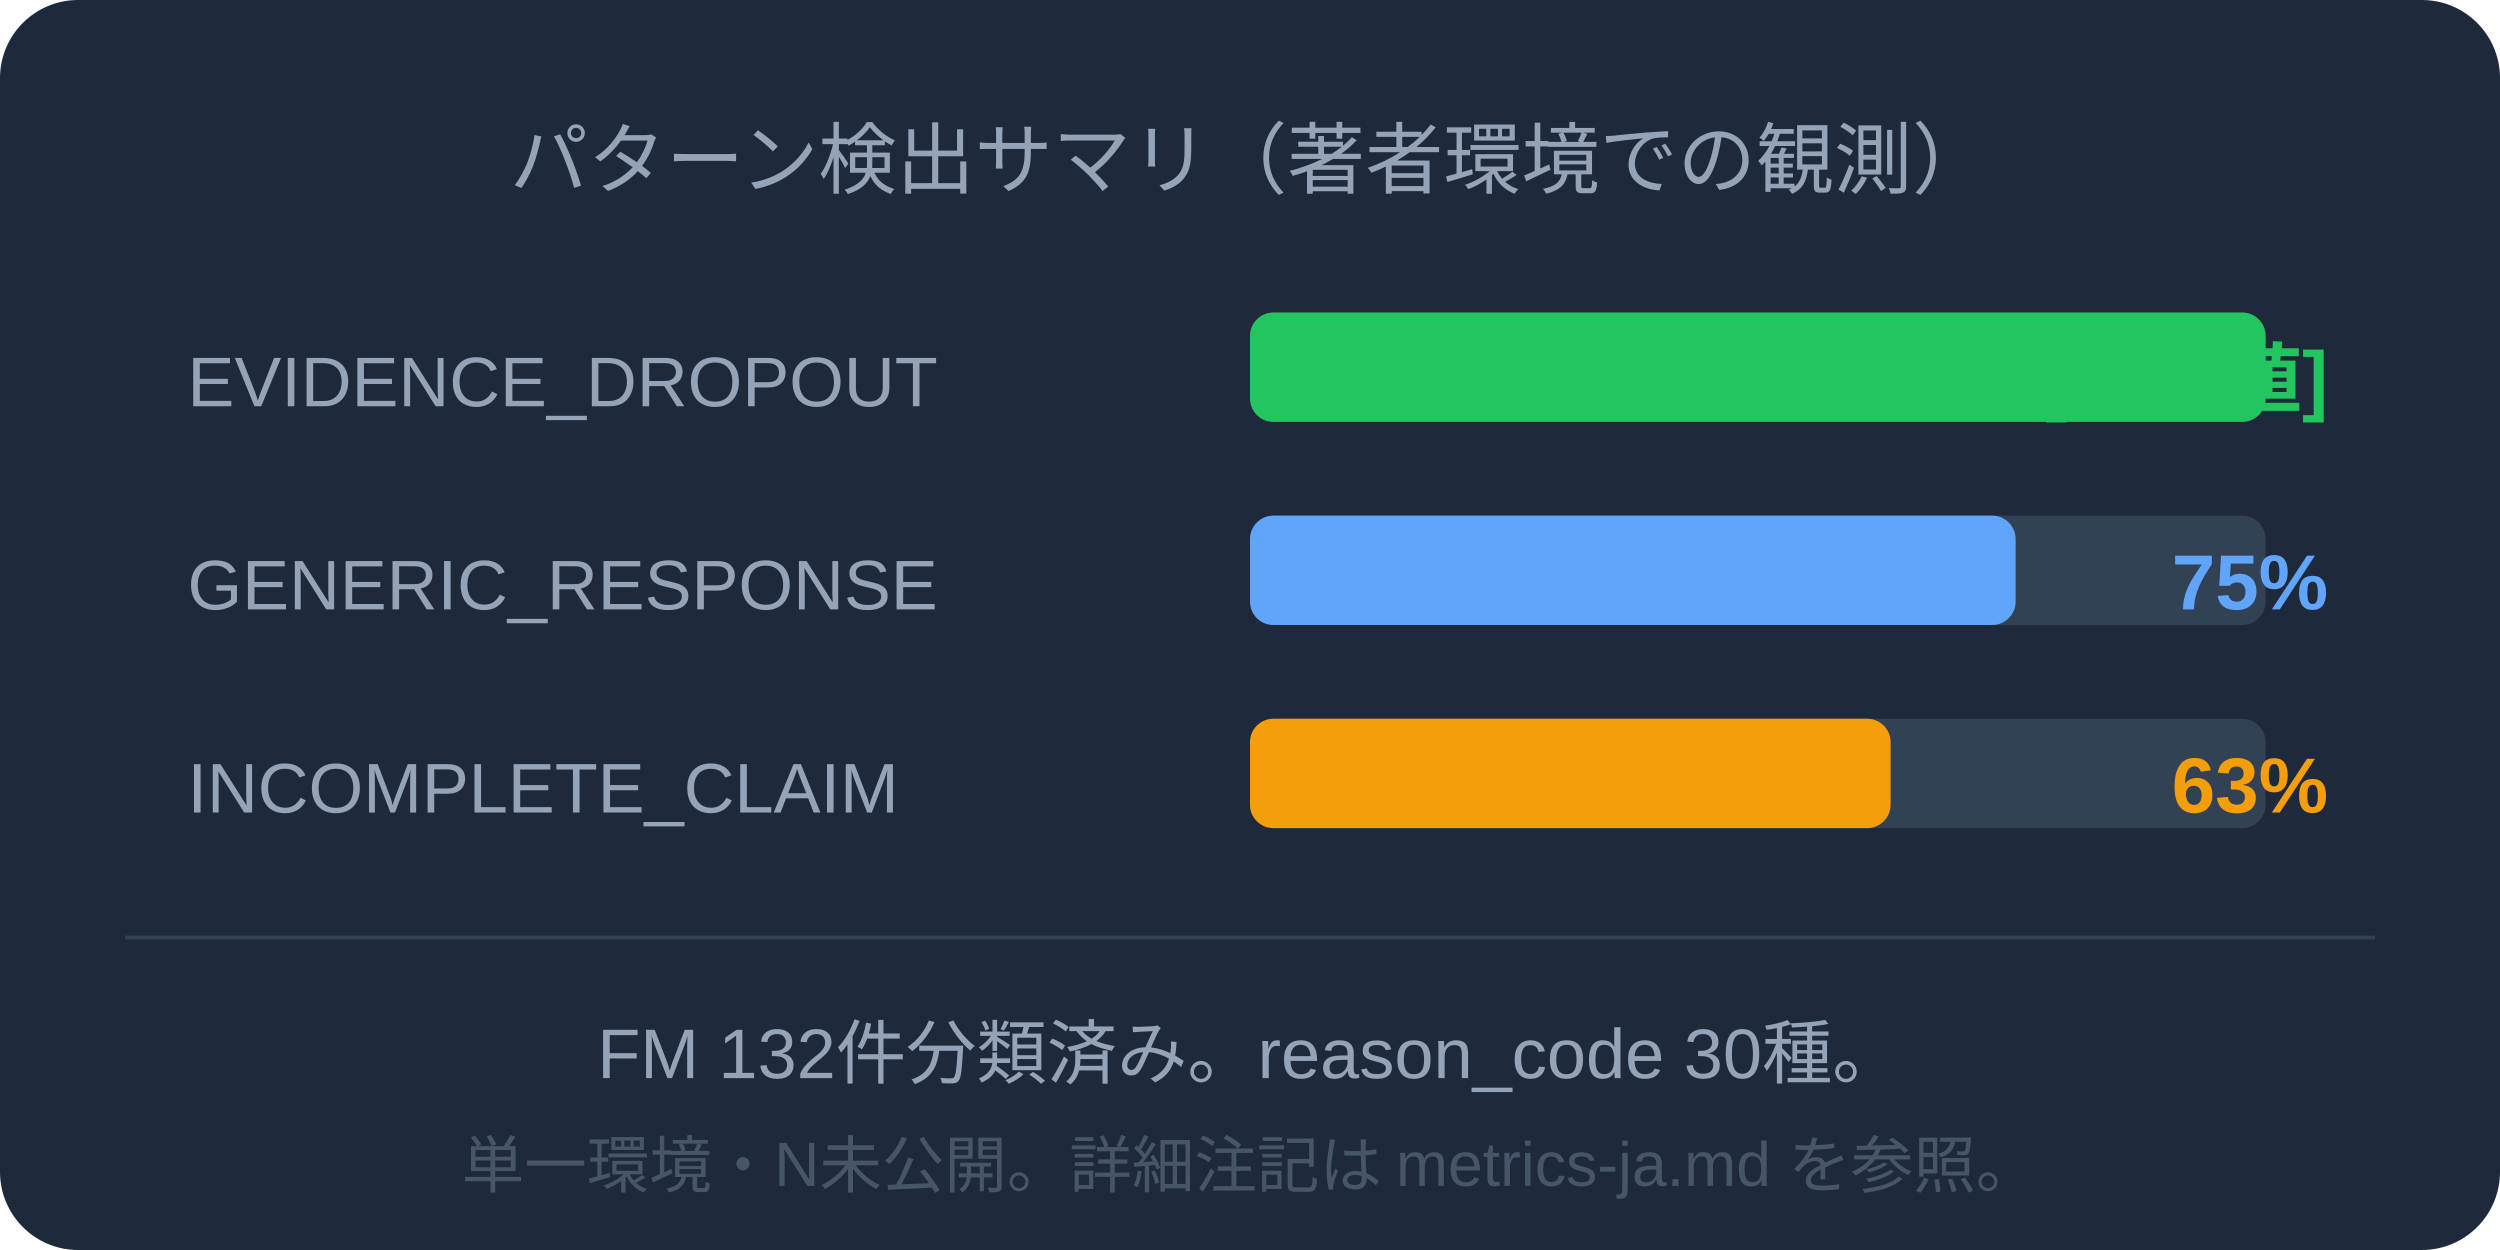
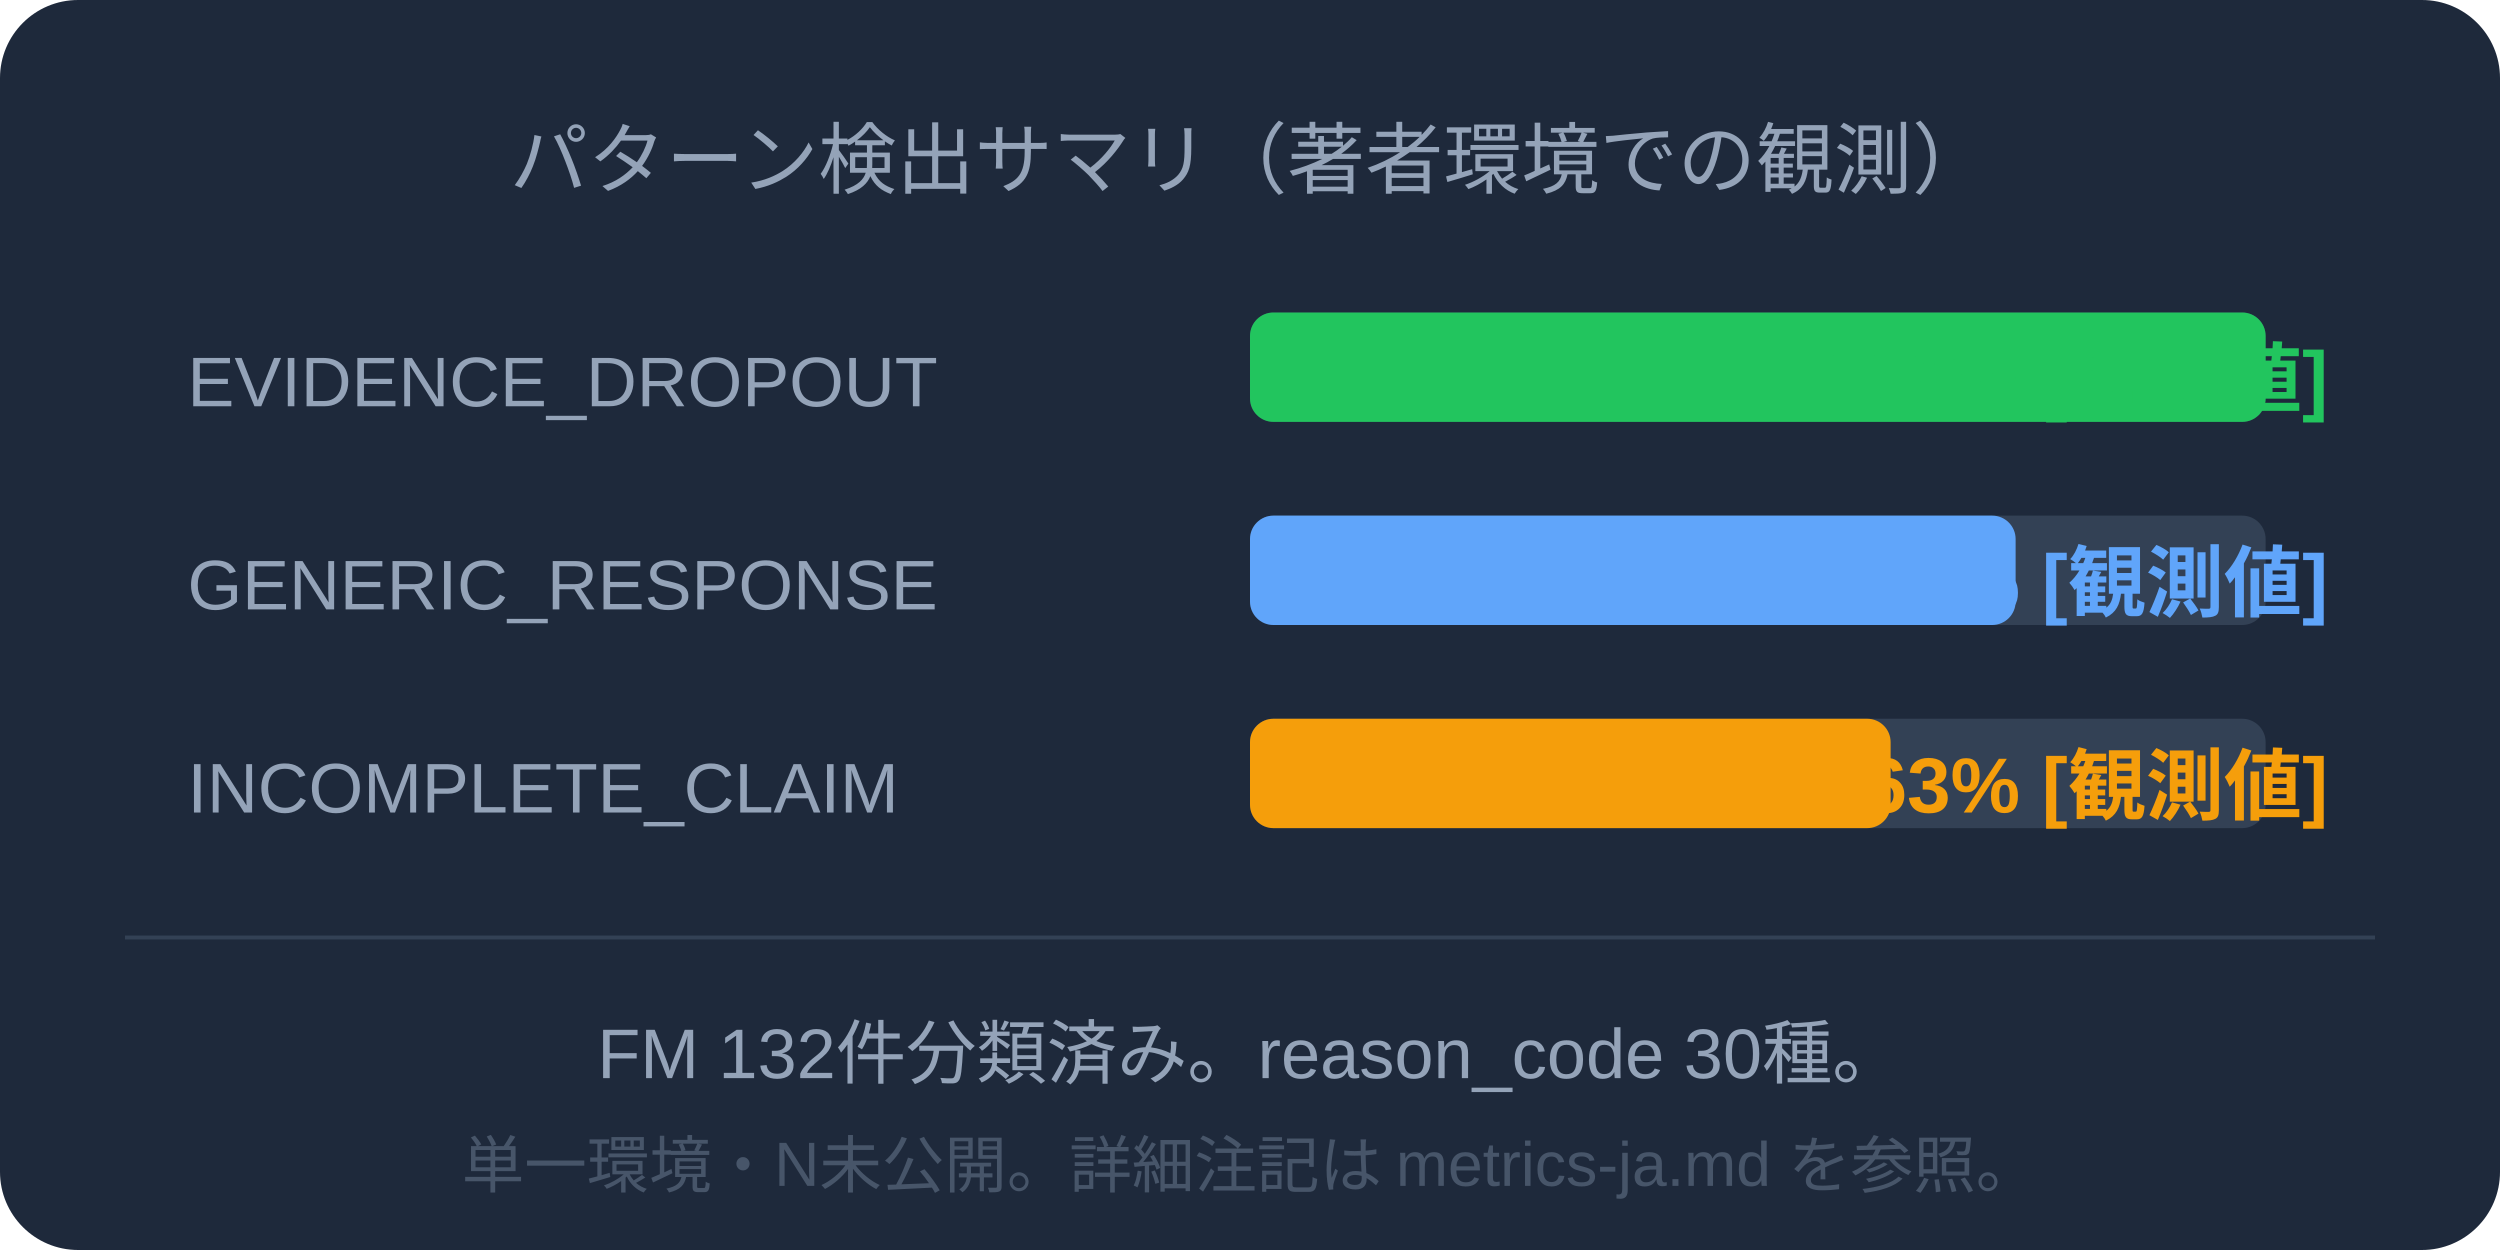
<svg xmlns="http://www.w3.org/2000/svg" viewBox="0 0 320 160" font-family="Segoe UI, Arial, sans-serif">
  <rect width="320" height="160" fill="#1e293b" rx="10" />
  <text x="160" y="24" text-anchor="middle" fill="#94a3b8" font-size="10">パターン検出サマリ（著者環境での観測）</text>
  <text x="24" y="52" fill="#94a3b8" font-size="9">EVIDENCE_DROPOUT</text>
  <rect x="160" y="40" width="130" height="14" fill="#334155" rx="3" />
  <rect x="160" y="40" width="130" height="14" fill="#22c55e" rx="3" />
  <text x="298" y="52" text-anchor="end" fill="#22c55e" font-size="10" font-weight="600">~100% [観測値]</text>
  <text x="24" y="78" fill="#94a3b8" font-size="9">GENERIC_RESPONSE</text>
  <rect x="160" y="66" width="130" height="14" fill="#334155" rx="3" />
  <rect x="160" y="66" width="98" height="14" fill="#60a5fa" rx="3" />
-   <text x="298" y="78" text-anchor="end" fill="#60a5fa" font-size="10" font-weight="600">75%</text>
+   <text x="298" y="78" text-anchor="end" fill="#60a5fa" font-size="10" font-weight="600">~75% [観測値]</text>
  <text x="24" y="104" fill="#94a3b8" font-size="9">INCOMPLETE_CLAIM</text>
  <rect x="160" y="92" width="130" height="14" fill="#334155" rx="3" />
  <rect x="160" y="92" width="82" height="14" fill="#f59e0b" rx="3" />
-   <text x="298" y="104" text-anchor="end" fill="#f59e0b" font-size="10" font-weight="600">63%</text>
+   <text x="298" y="104" text-anchor="end" fill="#f59e0b" font-size="10" font-weight="600">~63% [観測値]</text>
  <line x1="16" y1="120" x2="304" y2="120" stroke="#334155" stroke-width="0.5" />
  <text x="160" y="138" text-anchor="middle" fill="#94a3b8" font-size="9">FM 132件分類済み。reason_code 30種。</text>
  <text x="160" y="152" text-anchor="middle" fill="#475569" font-size="8">単一環境・N未公開。詳細注記は metrics-ja.md を参照。</text>
</svg>
